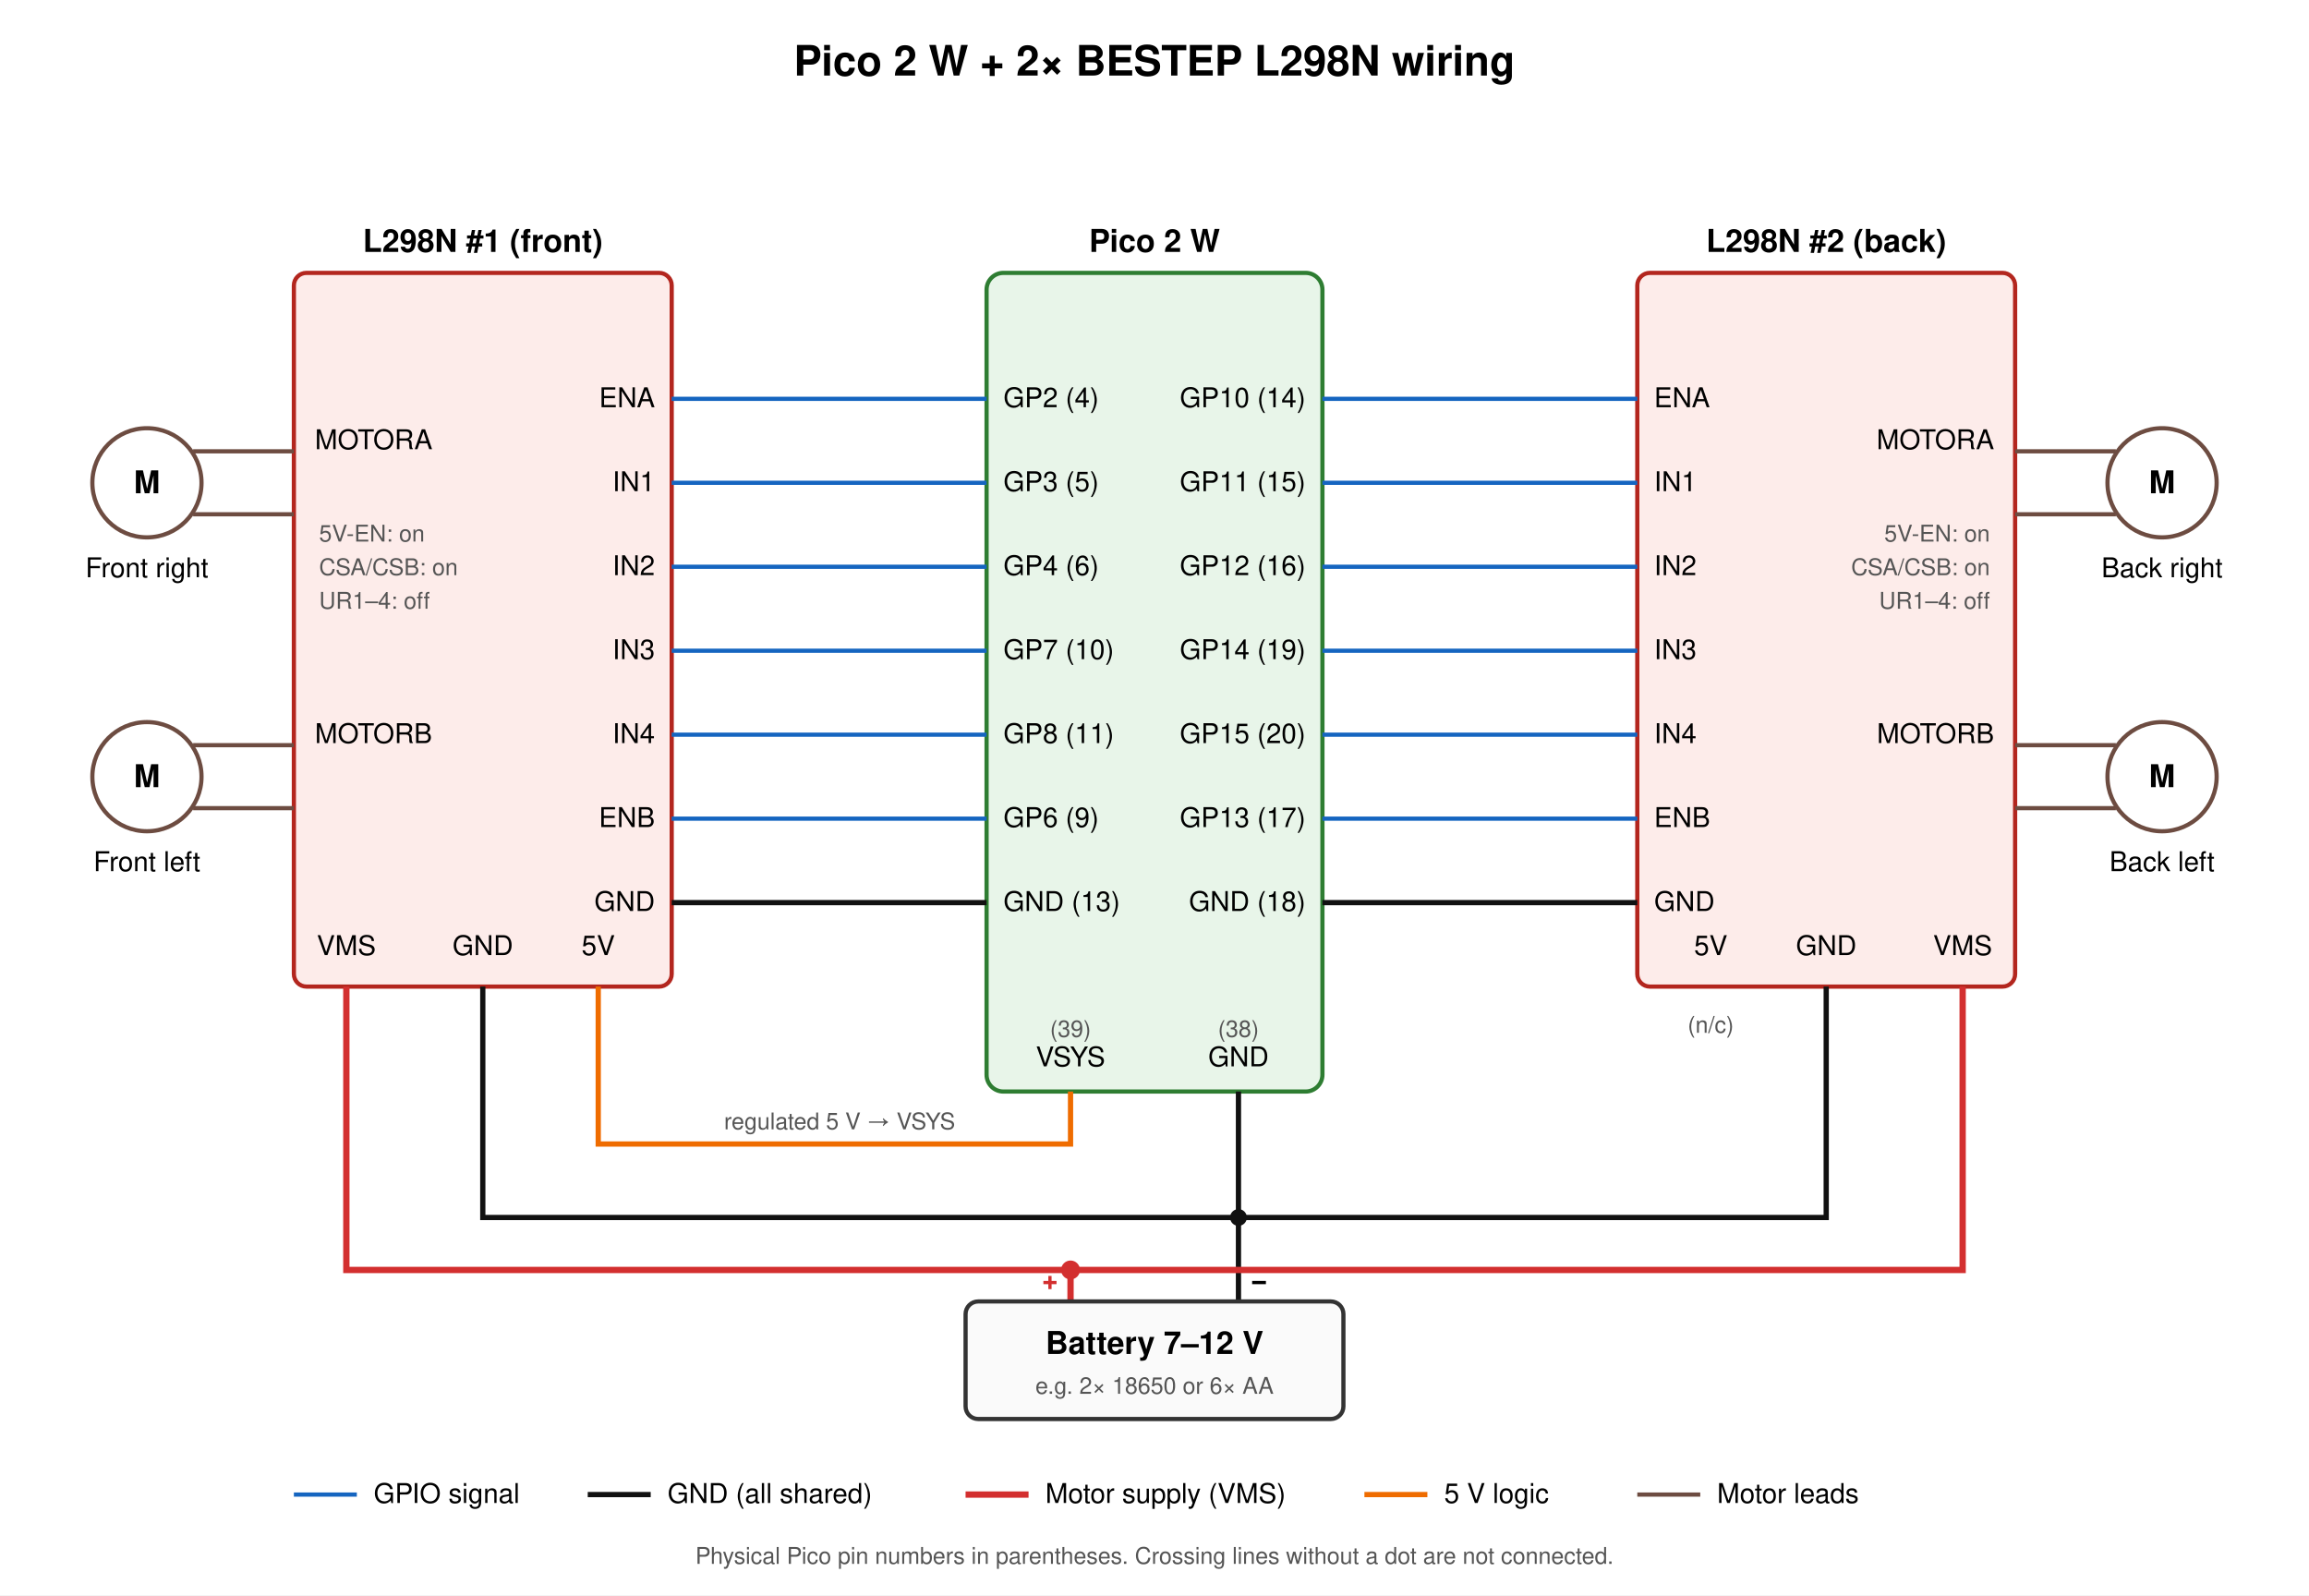
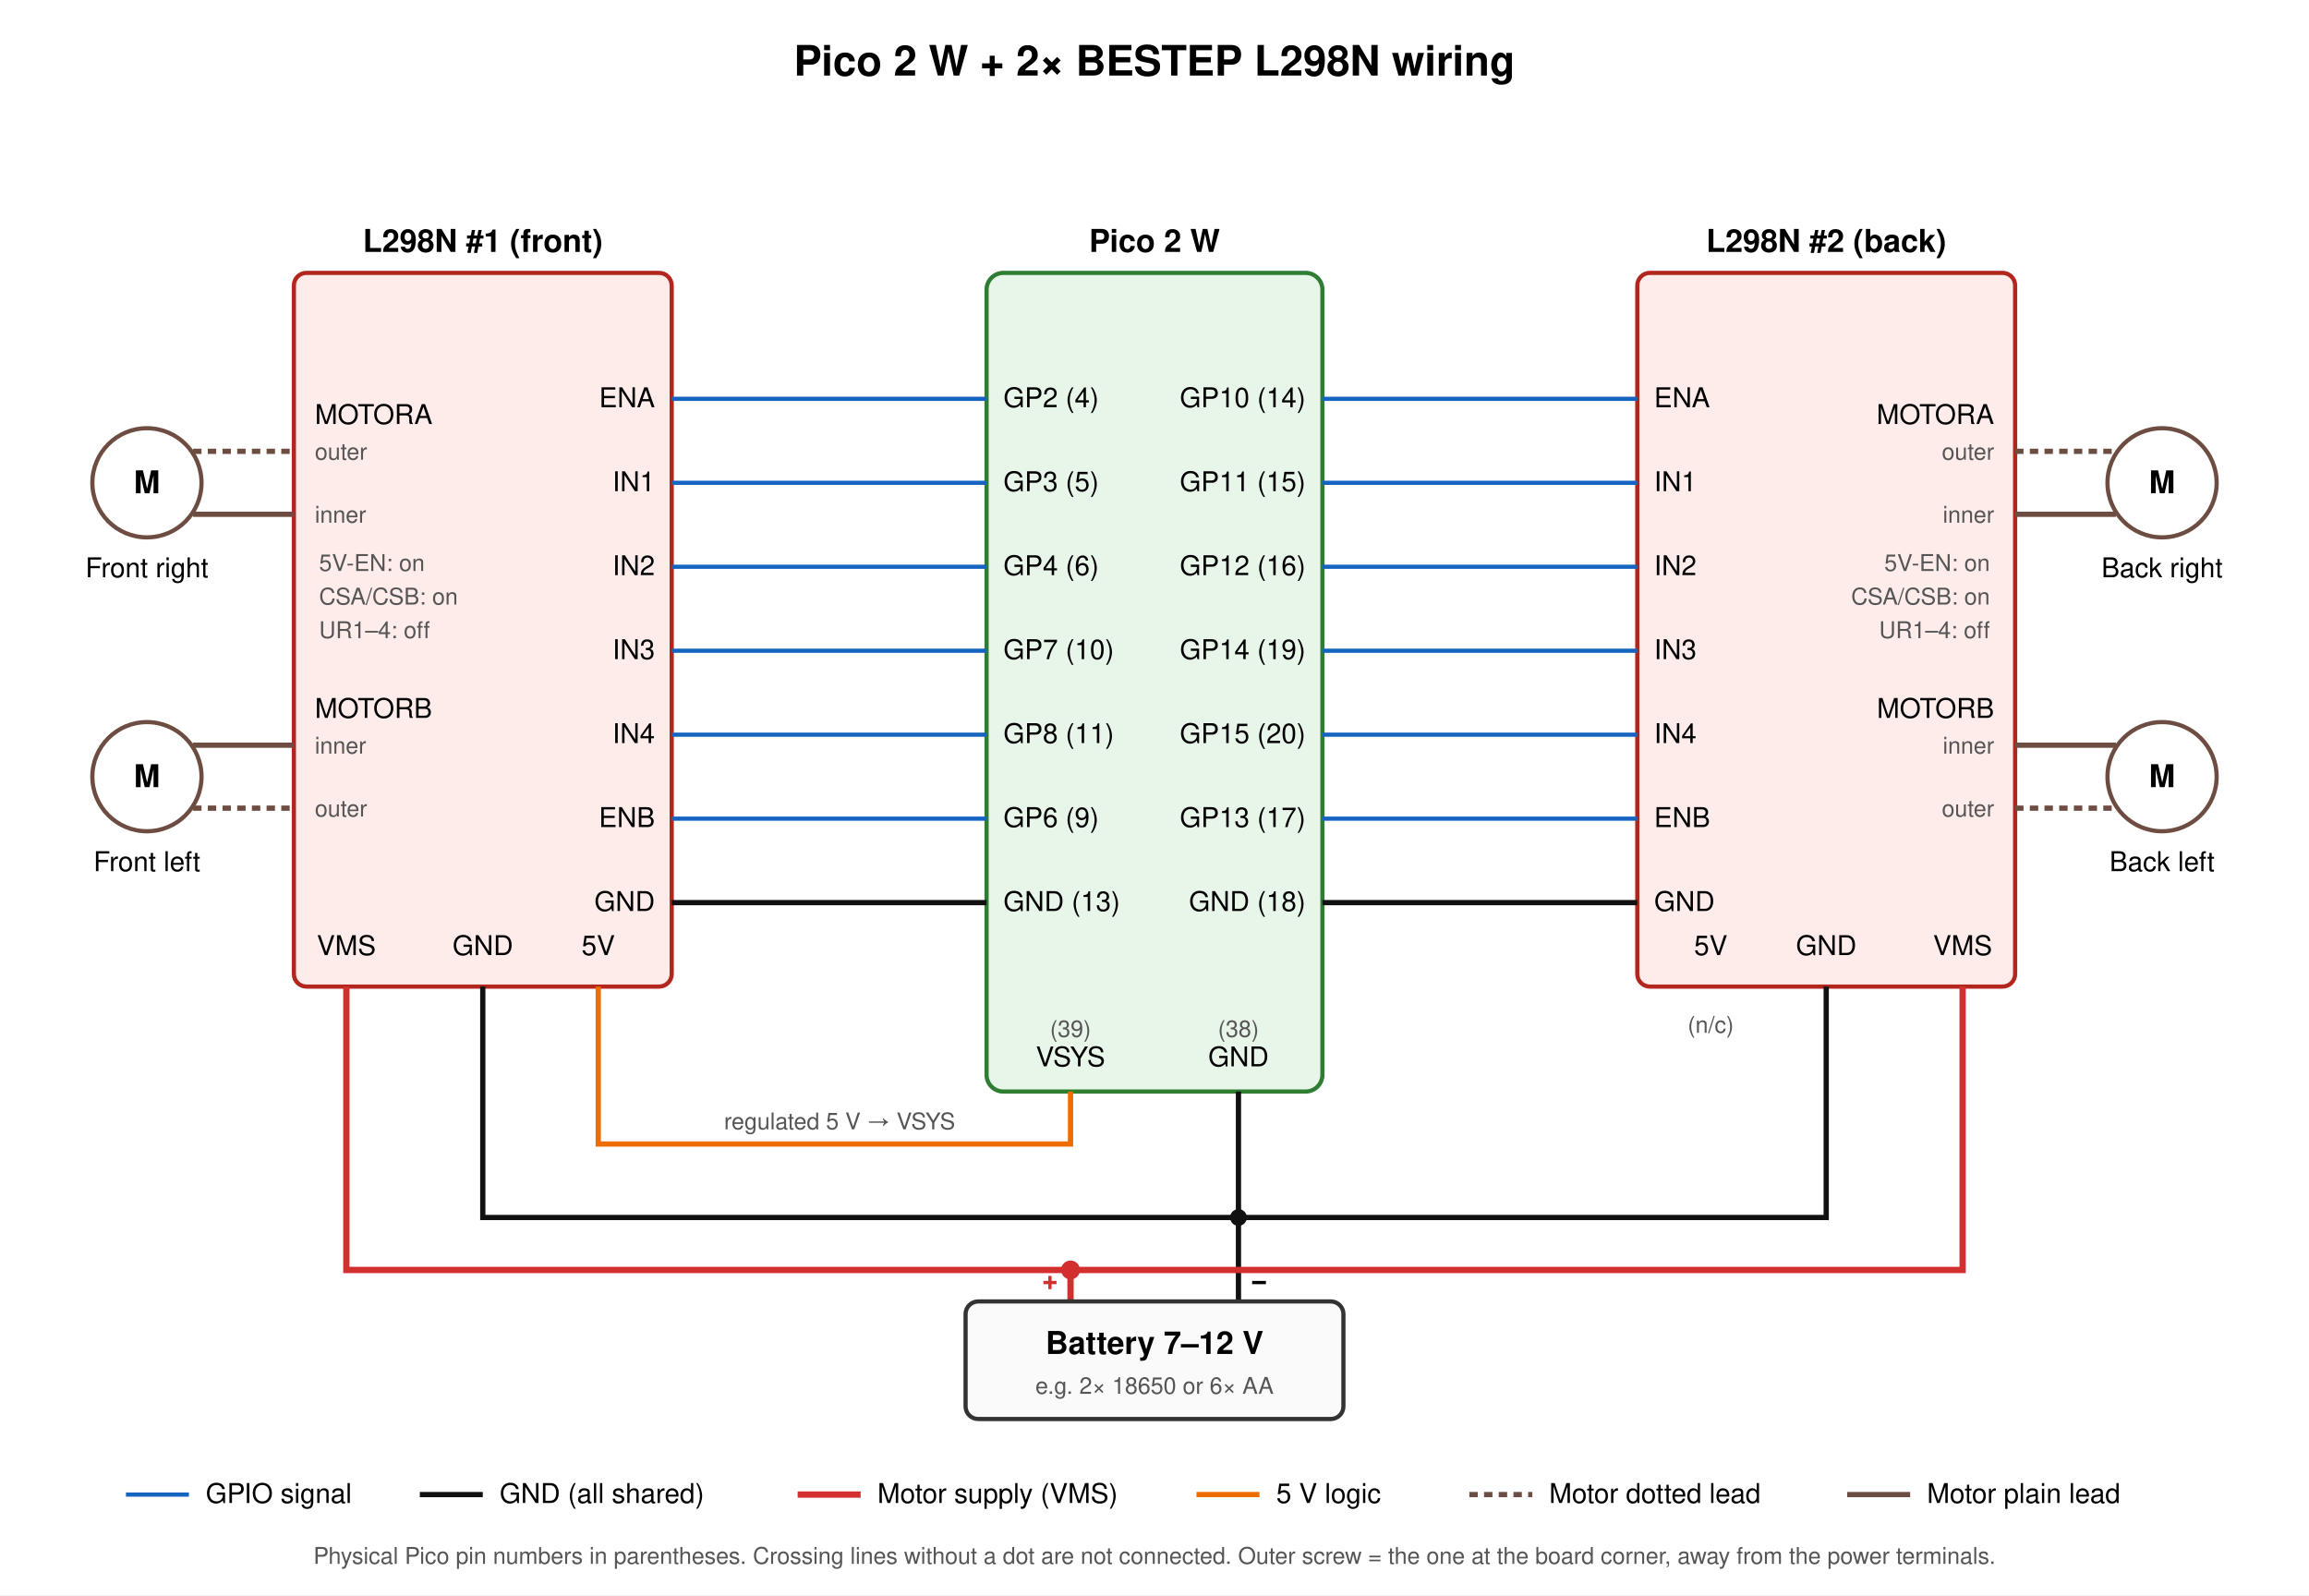
<svg xmlns="http://www.w3.org/2000/svg" viewBox="0 0 1100 760" width="1100" height="760" font-family="Helvetica, Arial, sans-serif" font-size="13">
  <rect width="1100" height="760" fill="#ffffff" />
  <style>
    .box { fill: #fafafa; stroke: #333; stroke-width: 2; }
    .l298 { fill: #fdecea; stroke: #b3261e; stroke-width: 2; }
    .pico { fill: #e8f5e9; stroke: #2e7d32; stroke-width: 2; }
    .sig { stroke: #1565c0; stroke-width: 2; fill: none; }
    .gnd { stroke: #111; stroke-width: 2.5; fill: none; }
    .vm { stroke: #d32f2f; stroke-width: 3; fill: none; }
    .v5 { stroke: #ef6c00; stroke-width: 2.5; fill: none; }
-     .mot { stroke: #6d4c41; stroke-width: 2; fill: none; }
+     .mot { stroke: #6d4c41; stroke-width: 2.5; fill: none; }
+     .motd { stroke: #6d4c41; stroke-width: 2.5; fill: none; stroke-dasharray: 4 3; }
    .title { font-size: 20px; font-weight: bold; }
    .h { font-size: 15px; font-weight: bold; }
    .small { font-size: 11px; fill: #555; }
    .dot { fill: #111; }
  </style>
  <text x="550" y="36" text-anchor="middle" class="title">Pico 2 W + 2× BESTEP L298N wiring</text>
  <rect x="140" y="130" width="180" height="340" rx="6" class="l298" />
  <text x="230" y="120" text-anchor="middle" class="h">L298N #1 (front)</text>
  <g text-anchor="end">
    <text x="312" y="194">ENA</text>
    <text x="312" y="234">IN1</text>
    <text x="312" y="274">IN2</text>
    <text x="312" y="314">IN3</text>
    <text x="312" y="354">IN4</text>
    <text x="312" y="394">ENB</text>
    <text x="312" y="434">GND</text>
  </g>
-   <text x="150" y="214">MOTORA</text>
-   <text x="150" y="354">MOTORB</text>
+   <text x="150" y="202">MOTORA</text>
+   <text x="150" y="219" class="small">outer</text>
+   <text x="150" y="249" class="small">inner</text>
+   <text x="150" y="342">MOTORB</text>
+   <text x="150" y="359" class="small">inner</text>
+   <text x="150" y="389" class="small">outer</text>
  <text x="165" y="455" text-anchor="middle">VMS</text>
  <text x="230" y="455" text-anchor="middle">GND</text>
  <text x="285" y="455" text-anchor="middle">5V</text>
-   <text x="152" y="258" class="small">5V-EN: on</text>
-   <text x="152" y="274" class="small">CSA/CSB: on</text>
-   <text x="152" y="290" class="small">UR1–4: off</text>
+   <text x="152" y="272" class="small">5V-EN: on</text>
+   <text x="152" y="288" class="small">CSA/CSB: on</text>
+   <text x="152" y="304" class="small">UR1–4: off</text>
  <rect x="780" y="130" width="180" height="340" rx="6" class="l298" />
  <text x="870" y="120" text-anchor="middle" class="h">L298N #2 (back)</text>
  <g text-anchor="start">
    <text x="788" y="194">ENA</text>
    <text x="788" y="234">IN1</text>
    <text x="788" y="274">IN2</text>
    <text x="788" y="314">IN3</text>
    <text x="788" y="354">IN4</text>
    <text x="788" y="394">ENB</text>
    <text x="788" y="434">GND</text>
  </g>
-   <text x="950" y="214" text-anchor="end">MOTORA</text>
-   <text x="950" y="354" text-anchor="end">MOTORB</text>
+   <text x="950" y="202" text-anchor="end">MOTORA</text>
+   <g text-anchor="end" class="small">
+     <text x="950" y="219">outer</text>
+     <text x="950" y="249">inner</text>
+   </g>
+   <text x="950" y="342" text-anchor="end">MOTORB</text>
+   <g text-anchor="end" class="small">
+     <text x="950" y="359">inner</text>
+     <text x="950" y="389">outer</text>
+   </g>
  <text x="815" y="455" text-anchor="middle">5V</text>
  <text x="870" y="455" text-anchor="middle">GND</text>
  <text x="935" y="455" text-anchor="middle">VMS</text>
-   <text x="948" y="258" text-anchor="end" class="small">5V-EN: on</text>
-   <text x="948" y="274" text-anchor="end" class="small">CSA/CSB: on</text>
-   <text x="948" y="290" text-anchor="end" class="small">UR1–4: off</text>
+   <text x="948" y="272" text-anchor="end" class="small">5V-EN: on</text>
+   <text x="948" y="288" text-anchor="end" class="small">CSA/CSB: on</text>
+   <text x="948" y="304" text-anchor="end" class="small">UR1–4: off</text>
  <text x="815" y="492" text-anchor="middle" class="small">(n/c)</text>
  <rect x="470" y="130" width="160" height="390" rx="8" class="pico" />
  <text x="550" y="120" text-anchor="middle" class="h">Pico 2 W</text>
  <g text-anchor="start">
    <text x="478" y="194">GP2 (4)</text>
    <text x="478" y="234">GP3 (5)</text>
    <text x="478" y="274">GP4 (6)</text>
    <text x="478" y="314">GP7 (10)</text>
    <text x="478" y="354">GP8 (11)</text>
    <text x="478" y="394">GP6 (9)</text>
    <text x="478" y="434">GND (13)</text>
  </g>
  <g text-anchor="end">
    <text x="622" y="194">GP10 (14)</text>
    <text x="622" y="234">GP11 (15)</text>
    <text x="622" y="274">GP12 (16)</text>
    <text x="622" y="314">GP14 (19)</text>
    <text x="622" y="354">GP15 (20)</text>
    <text x="622" y="394">GP13 (17)</text>
    <text x="622" y="434">GND (18)</text>
  </g>
  <text x="510" y="508" text-anchor="middle">VSYS</text>
  <text x="510" y="494" text-anchor="middle" class="small">(39)</text>
  <text x="590" y="508" text-anchor="middle">GND</text>
  <text x="590" y="494" text-anchor="middle" class="small">(38)</text>
  <path class="sig" d="M320 190H470 M320 230H470 M320 270H470 M320 310H470 M320 350H470 M320 390H470" />
  <path class="gnd" d="M320 430H470" />
  <path class="sig" d="M630 190H780 M630 230H780 M630 270H780 M630 310H780 M630 350H780 M630 390H780" />
  <path class="gnd" d="M630 430H780" />
-   <path class="mot" d="M92 215H140 M92 245H140" />
+   <path class="motd" d="M92 215H140" />
+   <path class="mot" d="M92 245H140" />
  <circle cx="70" cy="230" r="26" fill="#fff" stroke="#6d4c41" stroke-width="2" />
  <text x="70" y="235" text-anchor="middle" class="h">M</text>
  <text x="70" y="275" text-anchor="middle">Front right</text>
-   <path class="mot" d="M92 355H140 M92 385H140" />
+   <path class="mot" d="M92 355H140" />
+   <path class="motd" d="M92 385H140" />
  <circle cx="70" cy="370" r="26" fill="#fff" stroke="#6d4c41" stroke-width="2" />
  <text x="70" y="375" text-anchor="middle" class="h">M</text>
  <text x="70" y="415" text-anchor="middle">Front left</text>
-   <path class="mot" d="M960 215H1008 M960 245H1008" />
+   <path class="motd" d="M960 215H1008" />
+   <path class="mot" d="M960 245H1008" />
  <circle cx="1030" cy="230" r="26" fill="#fff" stroke="#6d4c41" stroke-width="2" />
  <text x="1030" y="235" text-anchor="middle" class="h">M</text>
  <text x="1030" y="275" text-anchor="middle">Back right</text>
-   <path class="mot" d="M960 355H1008 M960 385H1008" />
+   <path class="mot" d="M960 355H1008" />
+   <path class="motd" d="M960 385H1008" />
  <circle cx="1030" cy="370" r="26" fill="#fff" stroke="#6d4c41" stroke-width="2" />
  <text x="1030" y="375" text-anchor="middle" class="h">M</text>
  <text x="1030" y="415" text-anchor="middle">Back left</text>
  <path class="v5" d="M285 470V545H510V520" />
  <text x="400" y="538" text-anchor="middle" class="small">regulated 5 V → VSYS</text>
  <path class="gnd" d="M230 470V580H870V470 M590 520V580 M590 580V620" />
  <circle cx="590" cy="580" r="4" class="dot" />
  <path class="vm" d="M165 470V605H935V470 M510 605V620" />
  <circle cx="510" cy="605" r="4.5" fill="#d32f2f" />
  <rect x="460" y="620" width="180" height="56" rx="6" class="box" />
  <text x="550" y="645" text-anchor="middle" class="h">Battery 7–12 V</text>
  <text x="550" y="664" text-anchor="middle" class="small">e.g. 2× 18650 or 6× AA</text>
  <text x="510" y="614" text-anchor="end" font-weight="bold" fill="#d32f2f" dx="-6">+</text>
  <text x="596" y="614" font-weight="bold">−</text>
-   <g transform="translate(140,712)">
+   <g transform="translate(60,712)">
    <path class="sig" d="M0 0H30" />
    <text x="38" y="4">GPIO signal</text>
    <path class="gnd" d="M140 0H170" />
    <text x="178" y="4">GND (all shared)</text>
    <path class="vm" d="M320 0H350" />
    <text x="358" y="4">Motor supply (VMS)</text>
    <path class="v5" d="M510 0H540" />
    <text x="548" y="4">5 V logic</text>
-     <path class="mot" d="M640 0H670" />
-     <text x="678" y="4">Motor leads</text>
+     <path class="motd" d="M640 0H670" />
+     <text x="678" y="4">Motor dotted lead</text>
+     <path class="mot" d="M820 0H850" />
+     <text x="858" y="4">Motor plain lead</text>
  </g>
-   <text x="550" y="745" text-anchor="middle" class="small">Physical Pico pin numbers in parentheses. Crossing lines without a dot are not connected.</text>
+   <text x="550" y="745" text-anchor="middle" class="small">Physical Pico pin numbers in parentheses. Crossing lines without a dot are not connected. Outer screw = the one at the board corner, away from the power terminals.</text>
</svg>
